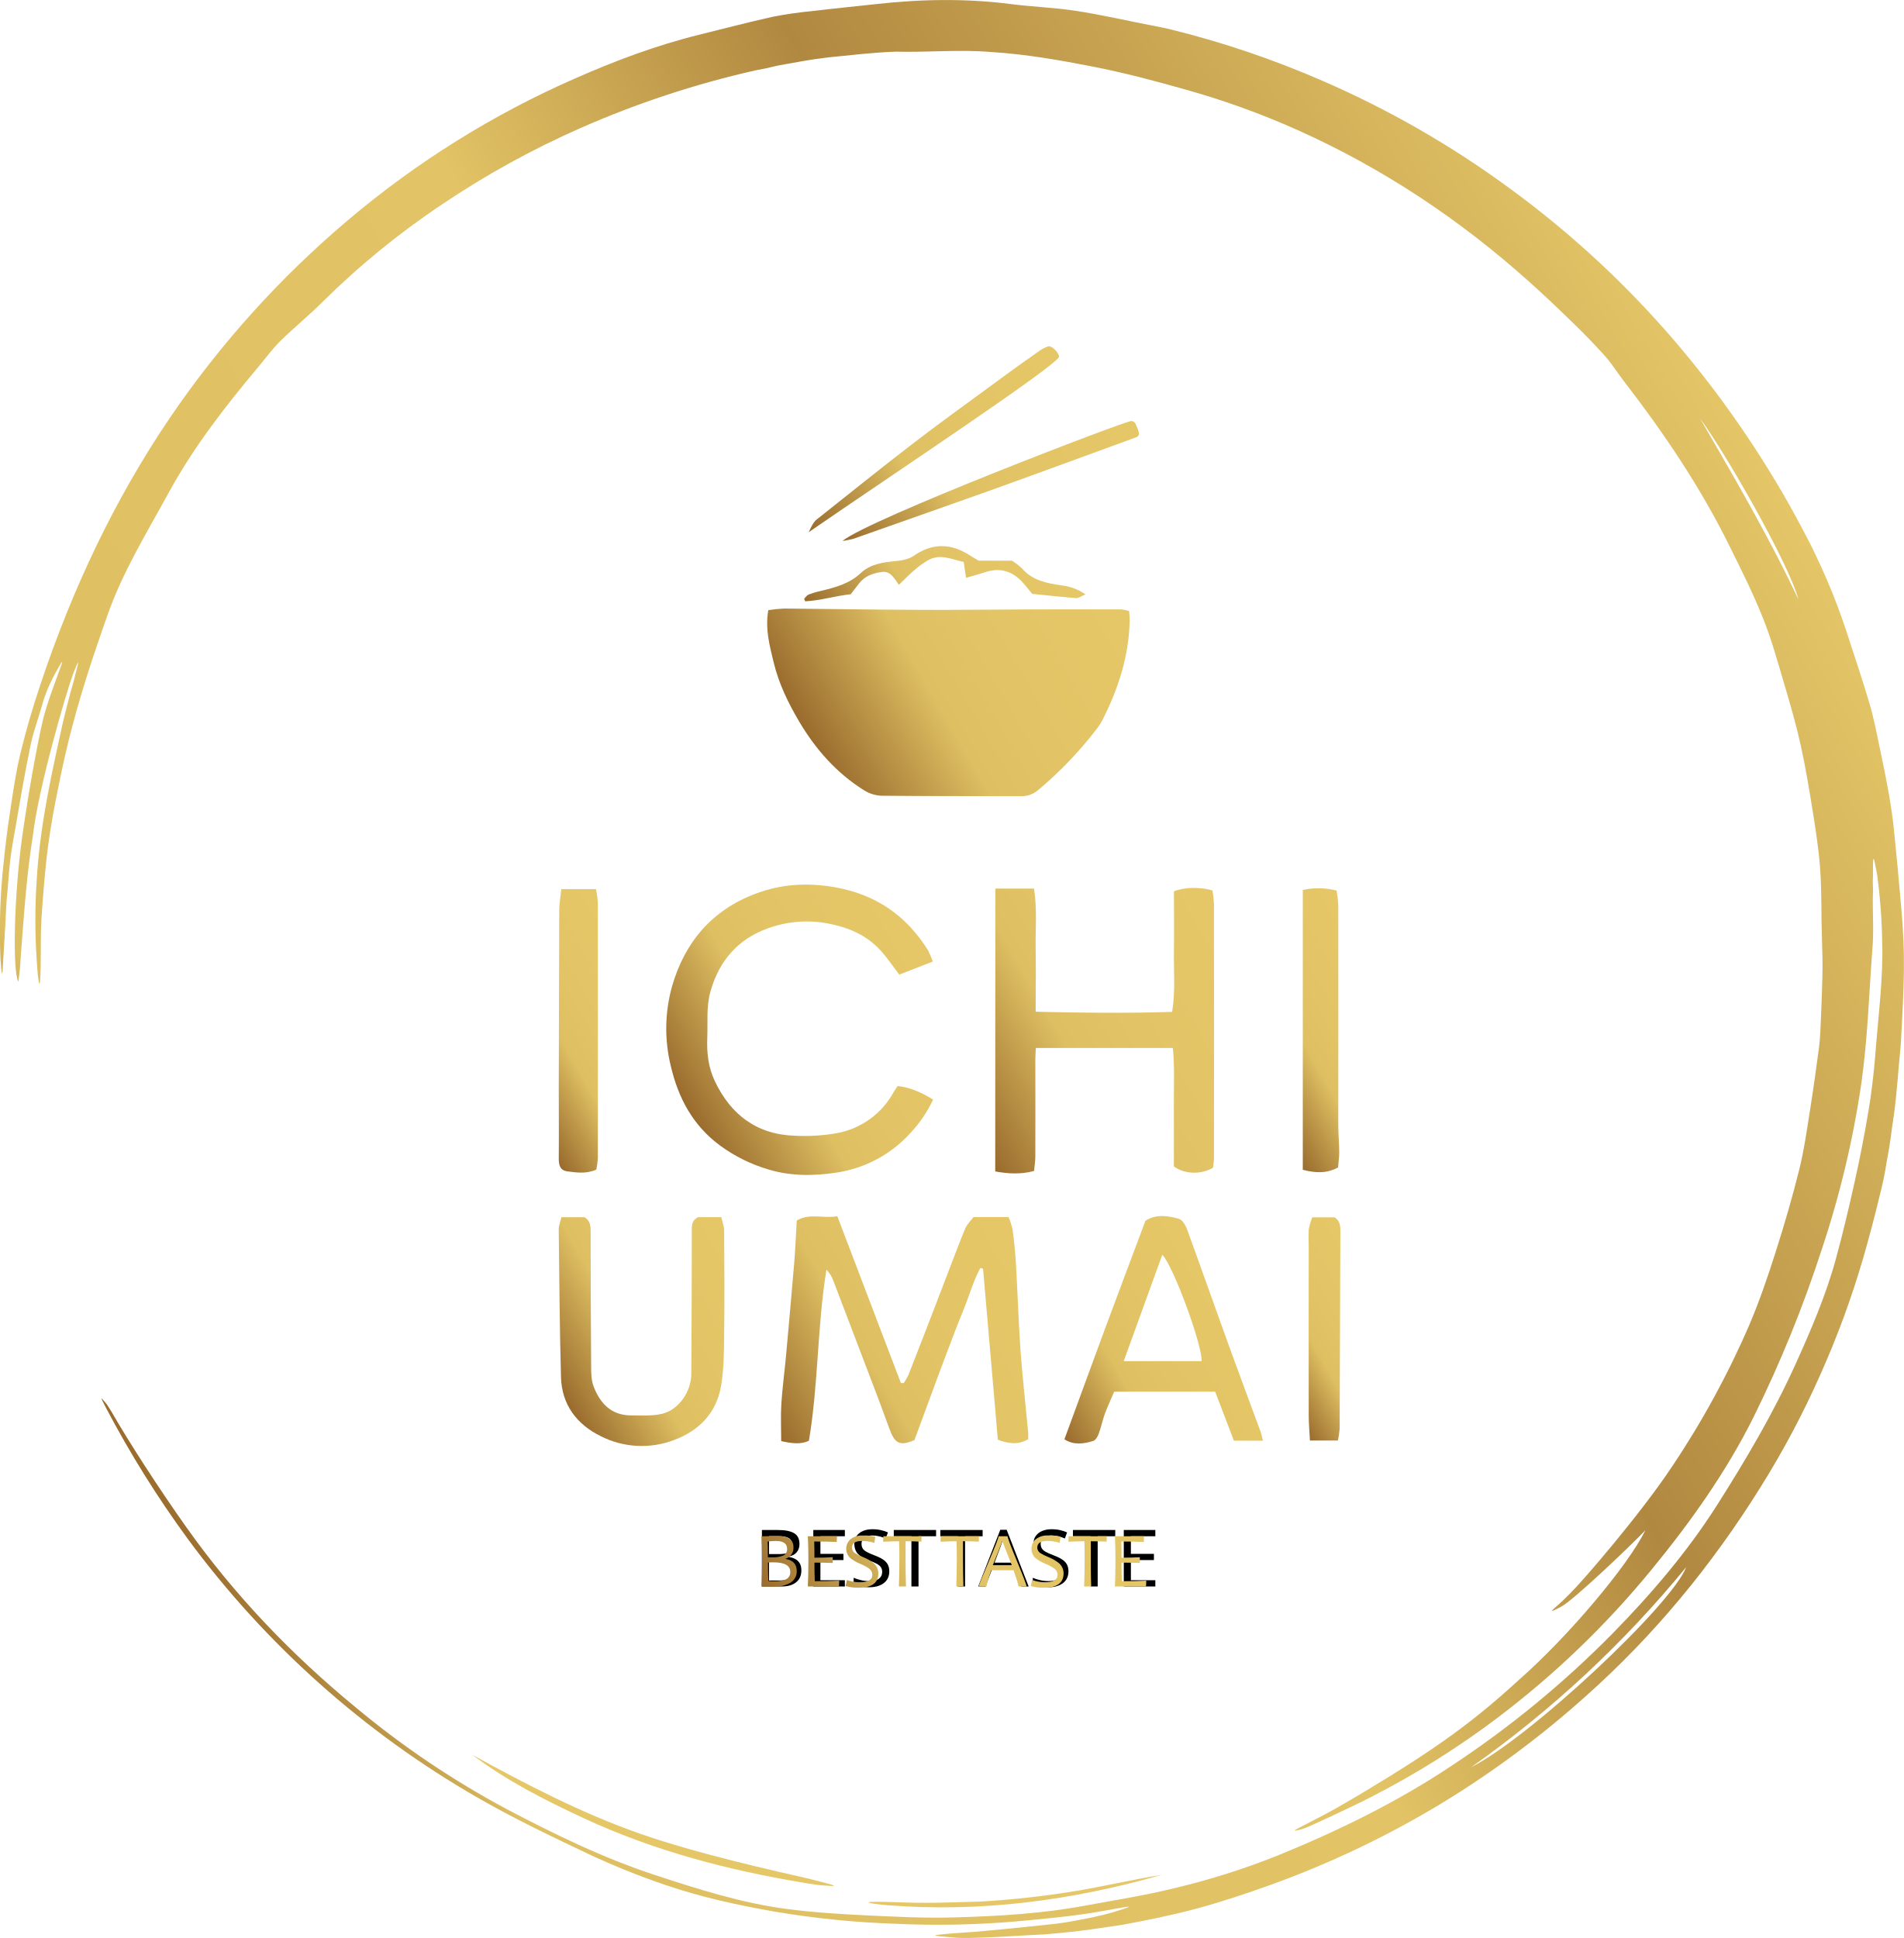
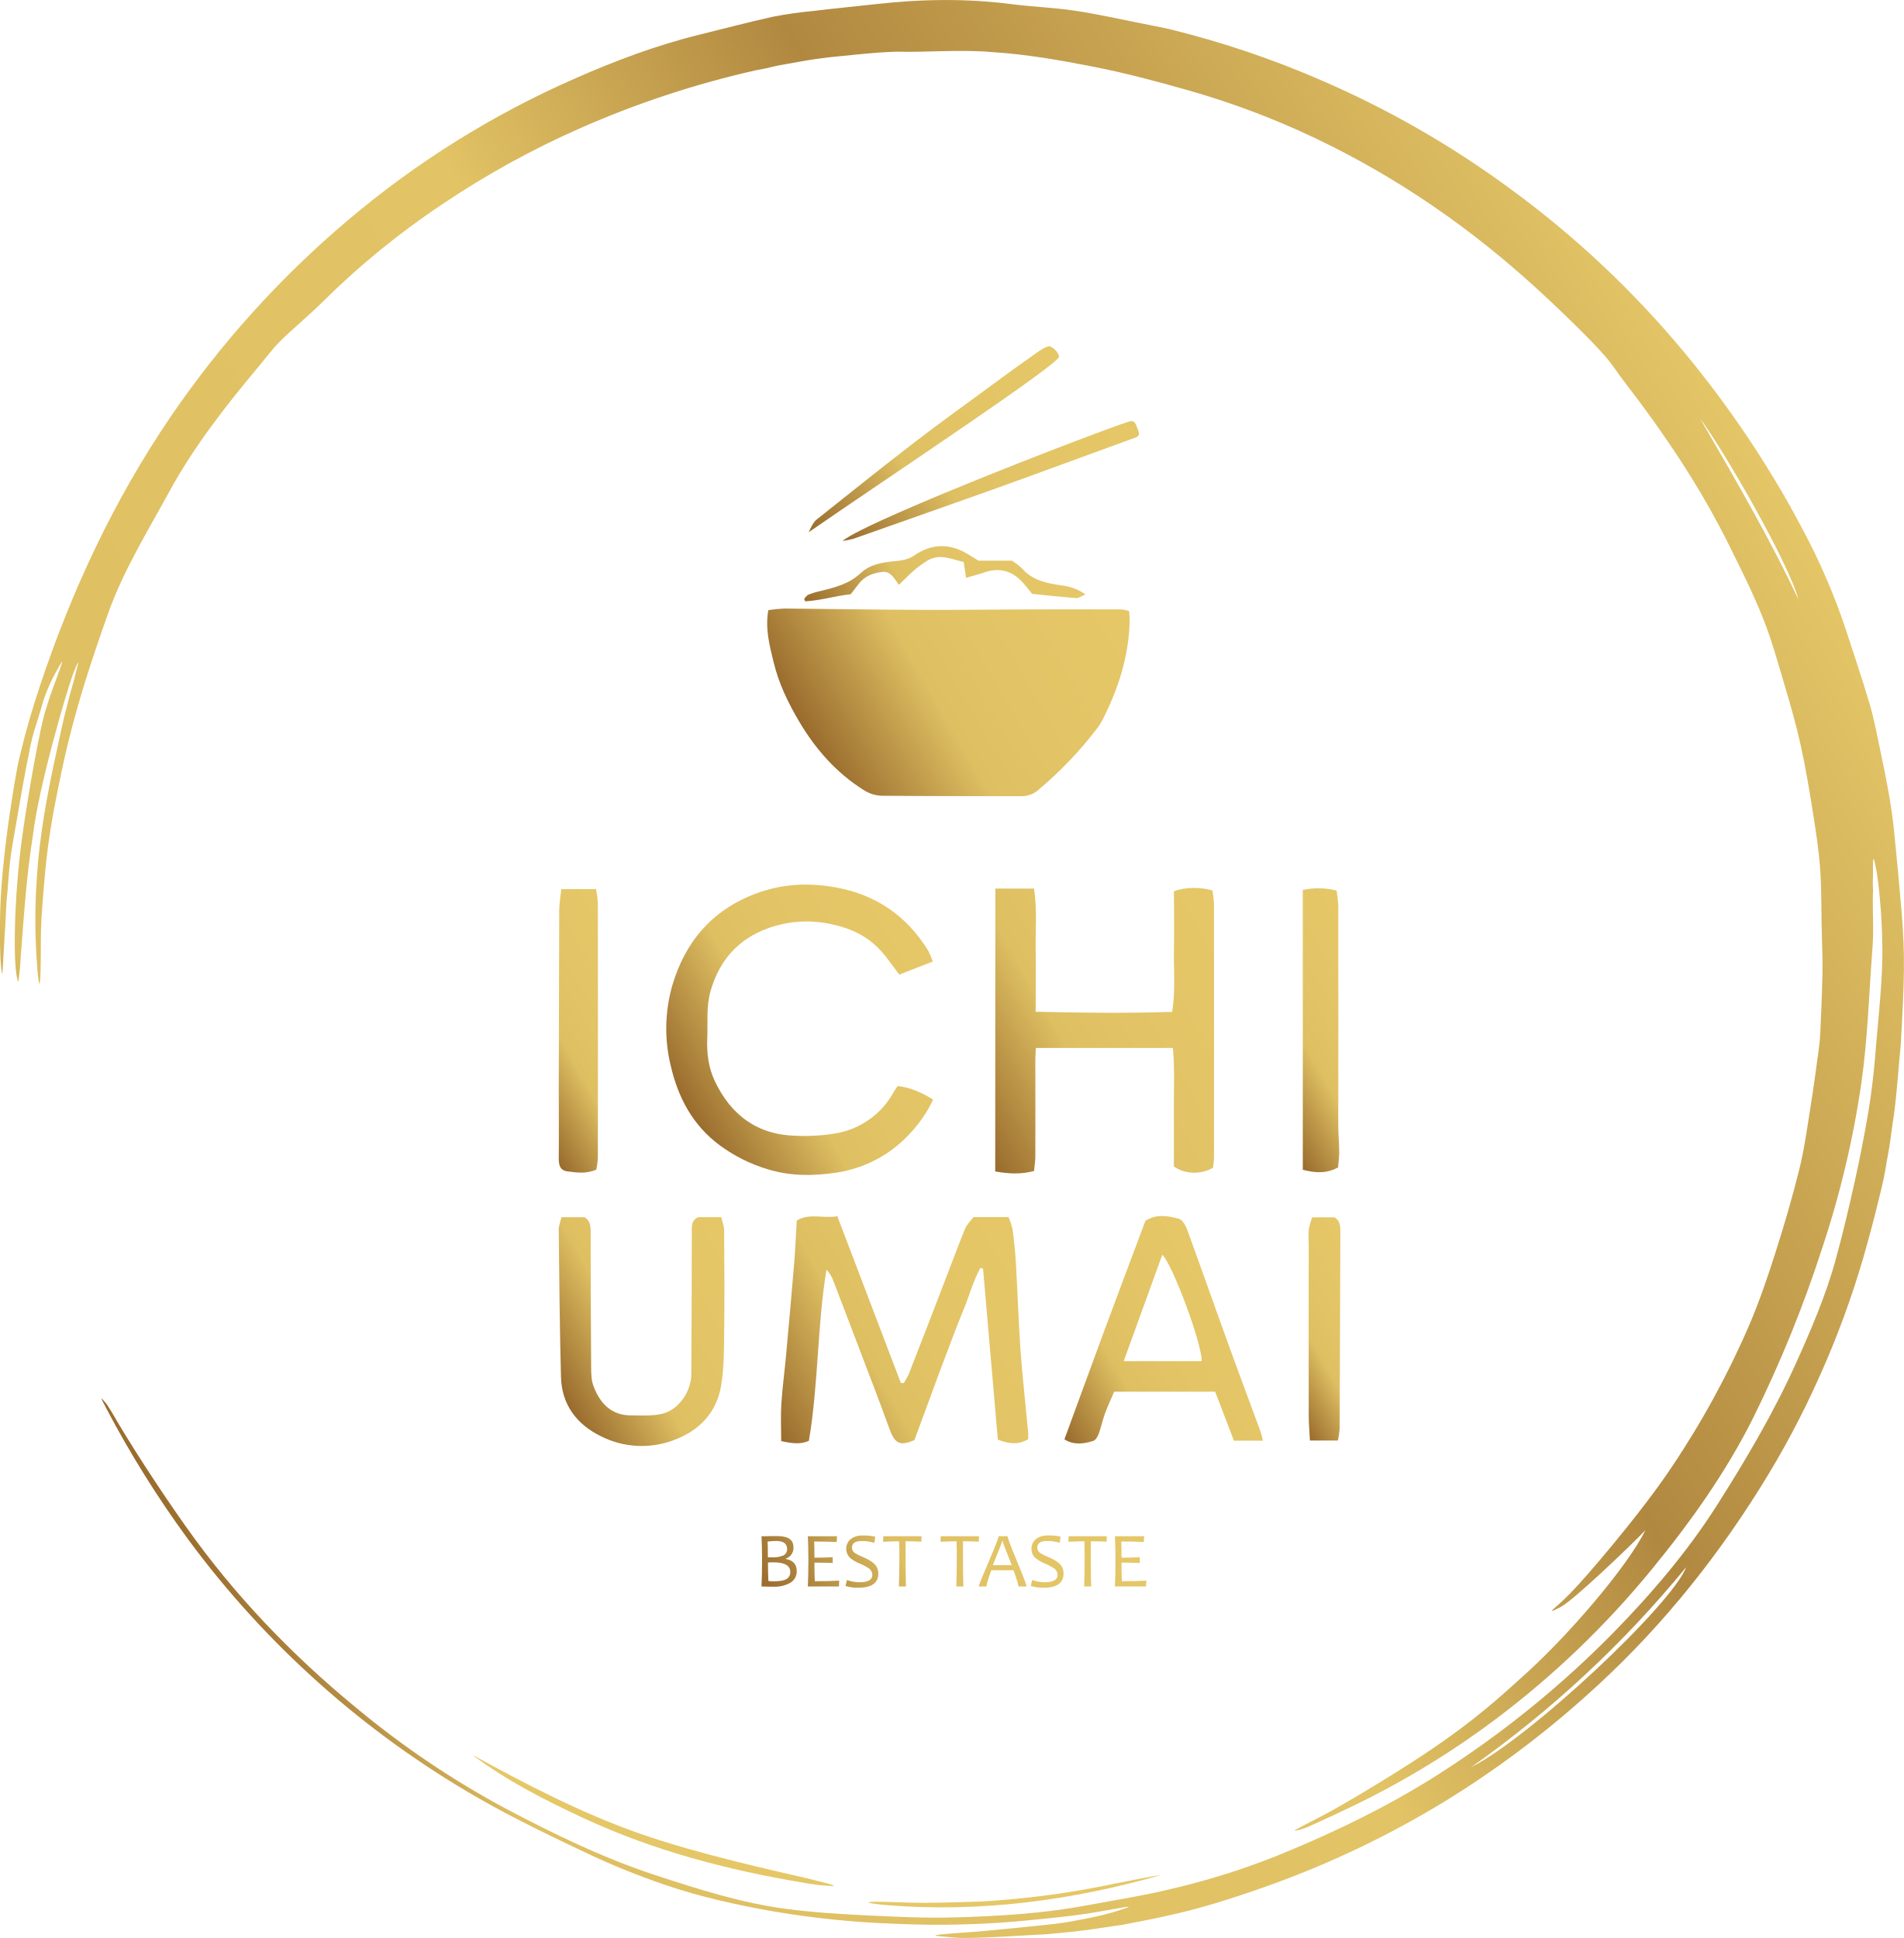
- <svg xmlns="http://www.w3.org/2000/svg" xmlns:xlink="http://www.w3.org/1999/xlink" viewBox="0 0 833.46 848.41">
+ <svg xmlns="http://www.w3.org/2000/svg" xmlns:xlink="http://www.w3.org/1999/xlink" id="Layer_1" data-name="Layer 1" viewBox="0 0 833.46 848.41">
  <defs>
-     <style>.cls-1{fill:url(#linear-gradient);}.cls-2{fill:url(#linear-gradient-2);}.cls-3{fill:url(#linear-gradient-3);}.cls-4{fill:url(#linear-gradient-4);}.cls-5{fill:url(#linear-gradient-5);}.cls-6{fill:url(#linear-gradient-6);}.cls-7{fill:url(#linear-gradient-7);}.cls-8{fill:url(#linear-gradient-8);}.cls-9{fill:url(#linear-gradient-9);}.cls-10{fill:url(#linear-gradient-10);}.cls-11{fill:url(#linear-gradient-11);}.cls-12{fill:url(#linear-gradient-12);}.cls-13{fill:url(#linear-gradient-13);}.cls-14{fill:#e5c767;}.cls-15{font-size:34.61px;font-family:Candara;}.cls-16{letter-spacing:-0.02em;}.cls-17{fill:url(#linear-gradient-14);}</style>
+     <style>.cls-1{fill:url(#linear-gradient);}.cls-2{fill:url(#linear-gradient-2);}.cls-3{fill:url(#linear-gradient-3);}.cls-4{fill:url(#linear-gradient-4);}.cls-5{fill:url(#linear-gradient-5);}.cls-6{fill:url(#linear-gradient-6);}.cls-7{fill:url(#linear-gradient-7);}.cls-8{fill:url(#linear-gradient-8);}.cls-9{fill:url(#linear-gradient-9);}.cls-10{fill:url(#linear-gradient-10);}.cls-11{fill:url(#linear-gradient-11);}.cls-12{fill:url(#linear-gradient-12);}.cls-13{fill:url(#linear-gradient-13);}.cls-14{fill:#e5c767;}.cls-15{fill:url(#linear-gradient-14);}</style>
    <linearGradient id="linear-gradient" x1="340.79" y1="659.4" x2="1064.92" y2="241.33" gradientUnits="userSpaceOnUse">
      <stop offset="0" stop-color="#996b2d" />
      <stop offset="0.08" stop-color="#debf62" />
      <stop offset="0.48" stop-color="#e2c365" />
      <stop offset="0.67" stop-color="#b18840" />
      <stop offset="1" stop-color="#e4c667" />
      <stop offset="1" stop-color="#a77c38" />
    </linearGradient>
    <linearGradient id="linear-gradient-2" x1="642.18" y1="354.81" x2="771.52" y2="280.14" gradientUnits="userSpaceOnUse">
      <stop offset="0" stop-color="#996b2d" />
      <stop offset="0.38" stop-color="#debf62" />
      <stop offset="0.58" stop-color="#e2c365" />
      <stop offset="0.81" stop-color="#e4c667" />
      <stop offset="1" stop-color="#e5c767" />
    </linearGradient>
    <linearGradient id="linear-gradient-3" x1="705.48" y1="512.62" x2="830.07" y2="440.68" xlink:href="#linear-gradient-2" />
    <linearGradient id="linear-gradient-4" x1="620.33" y1="645.4" x2="737.39" y2="577.81" xlink:href="#linear-gradient-2" />
    <linearGradient id="linear-gradient-5" x1="584.12" y1="508.62" x2="693.24" y2="445.62" xlink:href="#linear-gradient-2" />
    <linearGradient id="linear-gradient-6" x1="524.64" y1="625.94" x2="610.69" y2="576.26" xlink:href="#linear-gradient-2" />
    <linearGradient id="linear-gradient-7" x1="745.7" y1="647.09" x2="825.93" y2="600.77" xlink:href="#linear-gradient-2" />
    <linearGradient id="linear-gradient-8" x1="506.25" y1="495.38" x2="570.62" y2="458.22" xlink:href="#linear-gradient-2" />
    <linearGradient id="linear-gradient-9" x1="830.5" y1="495.32" x2="894.53" y2="458.36" xlink:href="#linear-gradient-2" />
    <linearGradient id="linear-gradient-10" x1="838.93" y1="623.04" x2="889.83" y2="593.65" xlink:href="#linear-gradient-2" />
    <linearGradient id="linear-gradient-11" x1="660" y1="273.74" x2="778.41" y2="205.37" xlink:href="#linear-gradient-2" />
    <linearGradient id="linear-gradient-12" x1="634.44" y1="251.24" x2="750.15" y2="184.44" xlink:href="#linear-gradient-2" />
    <linearGradient id="linear-gradient-13" x1="651.67" y1="314.08" x2="745.02" y2="260.18" xlink:href="#linear-gradient-2" />
    <linearGradient id="linear-gradient-14" x1="634.64" y1="748.9" x2="769.78" y2="670.88" xlink:href="#linear-gradient-2" />
  </defs>
-   <g id="Layer_1" data-name="Layer 1">
-     <path class="cls-1" d="M331.78,641c.86,1.28.55.89,2,3.14,7.59,13.27,21,34,32.79,50.6,21,29.68,46,55.76,74.16,78.9a390.42,390.42,0,0,0,66.12,44.55c20.88,11,42.12,21.36,64.69,28.78,19,6.24,38,12.31,57.82,14.92,11.36,1.49,22.84,2.21,34.29,2.77,13.2.64,26.43,1.31,39.62.92,19.12-.56,38.25-1.67,57.12-5.21C773,858,785.76,856.06,798.23,853a324.13,324.13,0,0,0,46.12-14.52c26.3-10.74,51.71-23.11,75.44-38.85a434.89,434.89,0,0,0,71.29-58.51c17-17.36,32.68-35.71,45.69-56.21,12.56-19.8,24.49-40,34.19-61.41,6.81-15.07,13.33-30.21,17.7-46.16,3.07-11.23,5.75-22.58,8.28-34,2.28-10.2,4.26-20.47,6-30.77,1.13-6.49,2.41-17.18,2.91-23.75,1.27-16.62,3.62-35,3.1-49.89a249.19,249.19,0,0,0-2.23-29.91c-1.56-8.57-1.93-9.62-1.8.24-.28,4.84.19,4.66-.09,10-.06,8,.52,15.5-.29,23.8-1.47,20.21-2,38-4.72,57.33a420.82,420.82,0,0,1-17.21,72.4,543.73,543.73,0,0,1-30,73.81c-12,24.08-27.56,45.9-44.58,66.67A394.12,394.12,0,0,1,940,778.61a376,376,0,0,1-53.88,33.79c-9.64,5-25.38,12.16-28.73,13.64-.89.32-1.76.68-3,1.08-4.24,1-3.16.54,2-2.17,6.66-3.5,9.7-4.86,17.85-9.66,3.28-1.85,5.24-3.1,7.85-4.62,32.13-19.27,48.26-31.09,68.06-49.28,21.32-18.76,47.61-49.88,55.09-65.27-5.87,6.2-31.37,30.62-36.92,33.5-3.41,1.86-4.9,2.32-3.24.92A111.15,111.15,0,0,0,974,722c3.63-3.6,28.72-32.35,43-53.85a386.44,386.44,0,0,0,33.9-62.23c4.33-10.19,7.92-20.73,11.29-31.29,3.85-12.06,7.42-24.23,10.46-36.51,2.17-8.74,3.38-17.74,4.81-26.65,1.39-8.64,2.54-17.33,3.73-26q.51-3.78.68-7.59c.35-8.16.72-16.33.9-24.49.13-5.35,0-10.7-.19-16.05-.37-10.28-.06-20.61-.8-30.86-.6-8.29-1.88-16.56-3.19-24.78-1.55-9.75-3.17-19.5-5.29-29.13-1.94-8.8-4.42-17.49-7-26.13-2.95-10-5.71-20.05-9.55-29.69-4.3-10.78-9.55-21.21-14.7-31.63-12.76-25.84-28.83-49.59-46.4-72.36-2.66-3.44-4.95-7.2-7.82-10.44-4.37-4.93-9-9.65-13.7-14.25-6.48-6.31-13-12.55-19.77-18.59-30.39-27.25-64-49.63-101.29-66.34a353.16,353.16,0,0,0-49-17.72C790.64,61.61,777,58,763.27,55.32,749,52.54,734.34,49.94,719.39,49c-14.33-1.24-28,.17-42.26-.19-10.49.38-17.93,1.39-29.3,2.47-10.54,1.32-11.39,1.72-18.94,3-5.75.94-6.82,1.64-12.89,2.65a418.66,418.66,0,0,0-76.76,25.27,389,389,0,0,0-60.64,33.41,350.9,350.9,0,0,0-52.12,42.49c-6,6-12.65,11.39-18.72,17.35-3.45,3.4-6.33,7.38-9.46,11.11-14.55,17.36-28.51,35.27-39.35,55.14-9.55,17.51-20.13,34.6-26.81,53.56-3.4,9.65-6.74,19.32-9.78,29.09q-4.1,13.15-7.43,26.54c-2.27,9.18-4.11,18.46-5.94,27.74-1.27,6.46-2.95,17.09-3.64,23.64Q304,415.14,303.18,428c-.45,7.46-.22,12.88-.36,20.36,0,2.23-.18,11.48-.85,7.48s-.63-6.51-.87-9.09a259.7,259.7,0,0,1,0-35.62c1.1-19,4.67-37.63,8.71-56.16,2.06-9.47,2.72-13,5.2-22.35,1.31-5.36,2-6.71,3.22-12.14,1.45-5.12,1.5-6.23-1.18.56-3.22,8.77-15.15,49.8-17.61,70.73-2.8,17.81-3.73,32.16-5.33,52.86a108.32,108.32,0,0,1-1.09,11.4c-2.56-5.24-1.91-37.44,1.68-63.33,2.91-20.93,7.93-48.19,10.17-55.3,2.44-7.7,1-3.36,3.7-11,3.64-10.24,5.62-14.44.88-5.93a70.71,70.71,0,0,0-5,11.09c-1.2,3.67-.48,1.78-2.17,7.16-2.57,8.34-2,6.51-2.57,8.34a91.28,91.28,0,0,0-2.11,9.48c-.91,4-1.7,8.82-2.81,14.6-.95,5.46-1.9,11.08-2.87,16.54s-2,10.93-2.59,16.44-.84,10.95-1.45,16.54c-.36,5.43-.35,8.3-.82,15-.35,5.4-.63,10.39-.94,16l-.15.77c-.32-.31-.71-5.28-.74-6.19a277.22,277.22,0,0,1,1.41-42.83c.72-7.09,1.6-14.18,2.68-21.22,1.34-8.71,2.53-17.47,4.59-26,2.45-10.2,5.43-20.3,8.76-30.26,13.82-41.39,32.17-80.63,56.71-116.83a428.74,428.74,0,0,1,78.06-86.62,405.89,405.89,0,0,1,99.27-61.93c17.62-7.77,35.66-14.55,54.42-19.17,10.75-2.65,21.46-5.48,32.27-7.87A176.77,176.77,0,0,1,640.94,31c9.13-1.1,18.29-2,27.44-3,19.78-2.21,39.55-2.57,59.36,0,9.3,1.18,18.72,1.49,28,2.9,11.49,1.75,22.85,4.41,34.27,6.59,2.54.48,5.08,1,7.59,1.61a413.28,413.28,0,0,1,66.35,22.48,420.68,420.68,0,0,1,81.69,46.9A425.17,425.17,0,0,1,1021.93,180a451,451,0,0,1,52.42,78.36,279.57,279.57,0,0,1,18.86,44c3.41,10.55,7,21.05,10.13,31.68,2,6.64,3.24,13.47,4.68,20.24s2.81,13.58,4,20.41c.87,5,1.58,10,2.09,15q1.77,17.37,3.25,34.78c1.72,19.81,1.27,31.26-.31,59.42-1.07,10.19-1.52,19.61-3,30.56-1.27,7.78-1.17,10.06-3.16,20.41a136.27,136.27,0,0,1-3,14.54c-2.2,9.25-4.65,18.44-7.27,27.58a398.49,398.49,0,0,1-18.88,51.27,391.22,391.22,0,0,1-26.2,49.22c-21.24,34-46.45,64.68-76.45,91.35a428.21,428.21,0,0,1-61.86,46.12,419.69,419.69,0,0,1-76,36.39c-10.62,3.82-21.35,7.41-32.23,10.35-10.69,2.89-21.6,5.08-32.49,7.11C755,872.08,753.12,872,742.46,873c-11.69.54-22.59,1.42-33.73,1.58a68.51,68.51,0,0,1-7.92-.32c-8.82-.75-8.17-.85.31-1.61,5.77-.48,10.12-.69,11.84-.85,12.48-1.16,17.78-1.66,30.23-3,6.54-.72,7.49-.74,19.19-3.07,5.79-1.22,4.51-1,9.82-2.38,9.77-3,8.53-2.9.37-1.44-3.15.55-3.48.62-4.87.88-12.67,2.3-25.46,3.4-38.27,4.59a400,400,0,0,1-52.14,1A395.21,395.21,0,0,1,623.84,863c-16.28-2.85-32.4-6.4-48-11.77A322.94,322.94,0,0,1,543,838c-16.49-7.81-33-15.67-48.82-24.79A413.77,413.77,0,0,1,367.3,700a457.74,457.74,0,0,1-35.83-57.39c-3.19-6.08-2-4.2-.57-2.68ZM928.94,799.88c25.8-13,87.93-71.16,94.19-87.63A476.7,476.7,0,0,1,928.94,799.88Zm100.24-590.54c17.91,30.79,31.26,54.19,43.11,79.27C1068,272.62,1039.79,223.55,1029.18,209.34Z" transform="translate(-285.01 -26.19)" />
-     <path class="cls-2" d="M621.33,293.29a67.61,67.61,0,0,1,7-.7c19.47.16,38.94.5,58.41.58,15.82.08,31.65-.13,47.47-.19q20.87-.06,41.74,0a17.67,17.67,0,0,1,3.32.71c.1,1.46.29,2.79.26,4.11-.31,15.39-4.87,29.64-11.75,43.25a24.69,24.69,0,0,1-2.5,4,169,169,0,0,1-25.51,26.75,11.14,11.14,0,0,1-7.54,2.95c-20.52-.06-41,0-61.56-.21A15.68,15.68,0,0,1,663,372c-11.84-7.48-20.88-17.72-28-29.68-4.89-8.24-9.1-16.88-11.33-26.22C621.94,308.92,619.89,301.65,621.33,293.29Z" transform="translate(-285.01 -26.19)" />
-     <path class="cls-3" d="M720.72,415.19h16.92c1.45,9,.57,17.83.73,26.6s0,17.66,0,27.31c20,.49,39.64.71,59.74.07,1.54-9.47.63-18.32.79-27.1s0-17.31,0-25.66c4.35-1.87,11.5-2,16.86-.41a47.78,47.78,0,0,1,.67,5.78q.07,55.58,0,111.17c0,1.54-.28,3.08-.41,4.42-5.14,3.11-12.47,2.92-17.15-.56,0-8.35.06-17,0-25.7s.41-17.27-.42-26.14h-60c-.08,1.81-.22,3.48-.22,5.15,0,14.09.06,28.18,0,42.27,0,2.05-.35,4.09-.56,6.42-5.75,1.56-11.15,1.24-17,.21Z" transform="translate(-285.01 -26.19)" />
-     <path class="cls-4" d="M711.16,559H726.5a30.19,30.19,0,0,1,1.76,5.42c.65,4.83,1.17,9.68,1.45,14.54.75,12.67,1.14,25.36,2,38,.88,12.12,2.25,24.2,3.38,36.3.09,1,0,2,0,3-3.78,2.21-7.89,2.3-13.27.18-2.15-24.8-4.31-49.82-6.48-74.84l-1.17-.33c-3.14,5.69-4.8,12.06-7.26,18-2.64,6.4-5.07,12.9-7.53,19.37-2.4,6.31-4.74,12.64-7.08,19s-4.66,12.64-7,19c-6.47,2.72-8.59,1.54-11-5.12-4.42-12.23-9.14-24.35-13.76-36.51q-5.34-14.1-10.75-28.19a13.75,13.75,0,0,0-3-4.8c-4.05,24.76-3.47,49.77-7.67,74.88-3.61,1.8-7.76,1.11-12.14.17,0-5.62-.27-11,.06-16.26.45-7.1,1.43-14.17,2.07-21.26q1.86-20.25,3.57-40.5c.5-6,.73-12.1,1.11-18.53,5.47-3.37,11.42-.79,17.76-1.89l27.81,73,1.28.05a30.12,30.12,0,0,0,2.13-3.78q9-23,17.82-46.12c2.31-6,4.53-12,7-17.94C708.46,562,710,560.52,711.16,559Z" transform="translate(-285.01 -26.19)" />
-     <path class="cls-5" d="M693.48,507.56A56.21,56.21,0,0,1,683.72,522a54.5,54.5,0,0,1-32.42,17.51c-9.81,1.49-19.92,1.67-29.92-1.36a68.45,68.45,0,0,1-21.29-10.57c-11.78-8.73-18.16-20.71-21.43-34.68a68.65,68.65,0,0,1,.58-35.07c5.54-19.05,17.25-33.07,36.27-40.31,11.5-4.38,23.07-5.06,35.25-2.87,17.77,3.2,31,12.4,40.45,27.48a36.76,36.76,0,0,1,2.13,5l-14.68,5.72c-2.77-3.65-5-6.95-7.59-9.92C665,436,657.3,432.45,648.2,430.61a49.78,49.78,0,0,0-27.11,2c-12.87,4.62-21.15,14-25,27.34-2,6.88-1.19,13.76-1.47,20.65-.27,6.53.48,12.89,3.27,18.8,7.05,14.91,18.59,23.56,35.39,24a82.08,82.08,0,0,0,18.08-1.14,35.62,35.62,0,0,0,24.92-18.1c.43-.75,1-1.44,1.68-2.54C683.46,502.21,688.35,504.4,693.48,507.56Z" transform="translate(-285.01 -26.19)" />
-     <path class="cls-6" d="M530.77,559.05h10.09c2.73,1.63,2.71,4.14,2.71,6.86q0,29.24.22,58.48c0,2.93.05,6.07,1.07,8.73,2.86,7.5,7.83,12.77,16.59,12.69,4.5,0,9.17.33,13.46-.71,7.15-1.73,12.66-9.59,12.72-17.34.17-20.71.17-41.42.22-62.13,0-2.44-.38-5,2.76-6.6h10.14c.44,2,1.24,3.9,1.25,5.83.12,15.49.21,31,0,46.46-.07,7.12-.15,14.34-1.29,21.33-2,12-9.56,19.86-20.78,24a39.61,39.61,0,0,1-31.9-1.72c-10.52-5.15-17.11-13.77-17.44-25.85-.59-21.56-.75-43.14-1-64.71C529.62,562.74,530.31,561.11,530.77,559.05Z" transform="translate(-285.01 -26.19)" />
-     <path class="cls-7" d="M837.85,656.88H825.16c-2.71-7-5.41-14.1-8.22-21.45H772.75c-1.23,2.91-2.74,6.12-4,9.44-1.07,2.92-1.69,6-2.75,8.93-.44,1.21-1.32,2.82-2.36,3.16-4.3,1.41-8.69,1.89-12.68-.67,6-16.24,11.74-32.16,17.62-48s11.78-31.49,17.83-47.65c4.5-3,9.7-2.31,14.65-.89,1.56.45,3,2.93,3.64,4.77,6.2,16.94,12.17,34,18.3,50.91,4.49,12.4,9.14,24.74,13.68,37.12C837.13,653.6,837.31,654.77,837.85,656.88Zm-60.94-34.81H811c.52-6.46-12.36-41.75-17.19-46.58Z" transform="translate(-285.01 -26.19)" />
-     <path class="cls-8" d="M530.71,415.42h15.2a45.06,45.06,0,0,1,.81,5.77q.07,56.06,0,112.11a35.54,35.54,0,0,1-.67,4.92c-4.44,1.95-8.62,1.29-12.7.76-3.29-.43-3.77-2.92-3.74-5.84.1-10.43,0-20.86,0-31.29q.07-38.84.2-77.69C529.9,421.44,530.39,418.73,530.71,415.42Z" transform="translate(-285.01 -26.19)" />
-     <path class="cls-9" d="M855.31,538.28V415.79a32.24,32.24,0,0,1,14.79.26,52.68,52.68,0,0,1,.74,6.13q.06,48,0,95.93c0,4.16.38,8.33.42,12.5,0,2.2-.33,4.41-.51,6.67C865.67,540,860.87,539.73,855.31,538.28Z" transform="translate(-285.01 -26.19)" />
-     <path class="cls-10" d="M870.69,656.82H858.44c-.2-3.9-.53-7.45-.53-11q-.07-37.34,0-74.67a63.94,63.94,0,0,1,0-6.78,30.26,30.26,0,0,1,1.54-5.26h9.79c2.32,1.49,2.53,3.64,2.52,6q-.18,43.32-.32,86.66A40.47,40.47,0,0,1,870.69,656.82Z" transform="translate(-285.01 -26.19)" />
-     <path class="cls-11" d="M780.29,210.5c1.65.21,1.68,1,2.77,3.48.5,1.63,1.2,3-.88,3.71-20.51,7.46-44.91,16.5-65.47,23.84-19.42,6.94-38.77,13.67-58.2,20.56a47.34,47.34,0,0,1-4.7.93C665.07,253.54,778.16,210.21,780.29,210.5Z" transform="translate(-285.01 -26.19)" />
-     <path class="cls-12" d="M744.06,177.76c.85-.15,3.85,1.65,4.6,4.5.11,3.26-73,51.66-109.64,76.91,1.3-2.76,1.78-3.77,3.05-5.2,14.15-11.25,28.24-22.57,42.56-33.6,11-8.48,22.31-16.59,33.51-24.83,6.3-4.63,12.6-9.27,19-13.71C739.43,180.27,741.05,178.72,744.06,177.76Z" transform="translate(-285.01 -26.19)" />
-     <path class="cls-13" d="M760.16,286.41c-1.9.79-3,1.69-4.06,1.61-6.38-.49-12.75-1.2-19.25-1.85-1.65-1.95-3.19-4.07-5-5.89-4.49-4.45-9.8-5.59-15.81-3.54-2.56.87-5.18,1.54-8.15,2.41-.39-2.71-.68-4.7-1-6.94-5.24-1.13-10.28-3.76-15.58-.79a39.84,39.84,0,0,0-6.19,4.49c-2.2,1.87-4.21,4-6.62,6.3-2.12-3-3.7-6.1-7.36-5.64-3.84.48-7.45,1.73-10,4.95-1.18,1.49-2.33,3-3.74,4.82-6.56.66-13.13,2.75-19.93,3.09-.15-.37-.3-.74-.44-1.1.63-.64,1.16-1.53,1.92-1.85a33.78,33.78,0,0,1,5-1.5c6.41-1.56,12.71-3.11,17.82-7.88,4.23-4,9.82-4.77,15.46-5.29,2.65-.24,5.63-.82,7.74-2.28,8.34-5.81,16.45-5.5,24.72-.13,1.16.76,2.37,1.44,3.73,2.25H728a27.31,27.31,0,0,1,4.43,3.43c4.6,5.27,10.86,6.45,17.25,7.37A22.47,22.47,0,0,1,760.16,286.41Z" transform="translate(-285.01 -26.19)" />
-     <path class="cls-14" d="M643.11,851.39c-6.45-1-4.55-.64-6.45-1-33.29-5.55-65.72-14.06-96.42-28.37-16.91-7.88-33.52-16.33-48.5-27.63,23.71,13,47.57,25.45,73.2,34.47,25.38,8.92,60.74,16.71,73.45,19.62C651.09,851.67,654.46,852.41,643.11,851.39Z" transform="translate(-285.01 -26.19)" />
-     <path class="cls-14" d="M673.52,858.81c14,.47,16.63.6,40.62-.16a396,396,0,0,0,39.91-4.32c13.24-2.09,26.31-5.28,39.54-7.39-39.23,11.21-79.1,16.55-119.89,13.32C666.13,859.63,659.26,858.45,673.52,858.81Z" transform="translate(-285.01 -26.19)" />
-   </g>
-   <g id="Layer_2" data-name="Layer 2">
-     <text class="cls-15" transform="translate(330.17 694.52)">BEST <tspan class="cls-16" x="81.12" y="0">T</tspan>
-       <tspan x="98.05" y="0">ASTE </tspan>
-     </text>
-     <path class="cls-17" d="M633.79,714a5.68,5.68,0,0,1-2.79,5.07,13.75,13.75,0,0,1-7.46,1.74c-.88,0-2.61,0-5.18-.1q.24-5.24.24-11.56,0-5.94-.24-10.44h2l2.38-.05c1.2,0,2.07,0,2.61,0,4.68,0,7,1.61,7,4.85a4.88,4.88,0,0,1-3.33,5v.17Q633.79,709.52,633.79,714Zm-4.22-9.7q0-3.49-4.72-3.5a23.18,23.18,0,0,0-3.83.26q.13,1.22.13,6.88.83,0,1.83,0a11.44,11.44,0,0,0,4.86-.76A3,3,0,0,0,629.57,704.3Zm1.37,10q0-4.15-7.37-4.16c-.9,0-1.7,0-2.38.1q0,4.51.18,8.07a11.58,11.58,0,0,0,2.27.15q4.07,0,5.78-1.07A3.39,3.39,0,0,0,630.94,714.29Z" transform="translate(-285.01 -26.19)" />
-     <path class="cls-17" d="M652.37,718.16l-.1,2.55H638.64q.24-5.24.24-11.56,0-5.94-.24-10.44h12.78l-.13,2.52q-4.65-.21-9.86-.21.11,2.63.1,7.09,4.5,0,8-.21v2.52q-3.75-.15-8-.15c0,2.89.05,5.61.16,8.14Q647.3,718.41,652.37,718.16Z" transform="translate(-285.01 -26.19)" />
-     <path class="cls-17" d="M669.5,715q0,6.26-8.7,6.25a19.73,19.73,0,0,1-5.64-.73l.59-2.65a16.61,16.61,0,0,0,5.39,1q5.75,0,5.74-3.24a3.47,3.47,0,0,0-1.48-2.81,21.92,21.92,0,0,0-3.92-2.08,16.07,16.07,0,0,1-4.31-2.52,5.57,5.57,0,0,1,0-8.06,7.92,7.92,0,0,1,5.49-1.75,19.23,19.23,0,0,1,5.51.52l-.4,2.69a18.13,18.13,0,0,0-5.46-.82q-4.35,0-4.35,2.91a2.85,2.85,0,0,0,1.25,2.35,22.68,22.68,0,0,0,3.59,1.79,18,18,0,0,1,4.56,2.6A5.84,5.84,0,0,1,669.5,715Z" transform="translate(-285.01 -26.19)" />
-     <path class="cls-17" d="M688.43,698.71l-.08,2.38q-3.35-.17-6.92-.17,0,3.26,0,8.23,0,5.52.17,11.56h-3.09q.19-5.76.2-11.56c0-3.27,0-6-.1-8.23q-2.51,0-7,.21l.08-2.42Z" transform="translate(-285.01 -26.19)" />
-     <path class="cls-17" d="M713.56,698.71l-.08,2.38q-3.35-.17-6.92-.17,0,3.26,0,8.23,0,5.52.17,11.56h-3.09q.2-5.76.2-11.56c0-3.27,0-6-.1-8.23q-2.51,0-7,.21l.08-2.42Z" transform="translate(-285.01 -26.19)" />
-     <path class="cls-17" d="M734.38,720.71h-3.56q0-1.12-2.13-7.11h-9.75q-2.1,5.89-2.1,7.11h-3.41c0-.41,1.45-4,4.36-10.8s4.36-10.53,4.36-11.2h3.92q0,1,4.15,11T734.38,720.71Zm-6.47-9.33q-4-9.92-4-10.54h-.19q0,.52-4.1,10.54Z" transform="translate(-285.01 -26.19)" />
-     <path class="cls-17" d="M750.59,715q0,6.26-8.7,6.25a19.85,19.85,0,0,1-5.65-.73l.59-2.65a16.65,16.65,0,0,0,5.39,1q5.74,0,5.75-3.24a3.48,3.48,0,0,0-1.49-2.81,21.2,21.2,0,0,0-3.92-2.08,16.41,16.41,0,0,1-4.31-2.52,5.19,5.19,0,0,1-1.7-4,5.25,5.25,0,0,1,1.74-4.08,7.89,7.89,0,0,1,5.49-1.75,19.23,19.23,0,0,1,5.51.52l-.41,2.69a18,18,0,0,0-5.46-.82q-4.33,0-4.34,2.91a2.85,2.85,0,0,0,1.25,2.35,22.42,22.42,0,0,0,3.58,1.79,18.09,18.09,0,0,1,4.57,2.6A5.84,5.84,0,0,1,750.59,715Z" transform="translate(-285.01 -26.19)" />
-     <path class="cls-17" d="M769.52,698.71l-.09,2.38q-3.34-.17-6.91-.17,0,3.26,0,8.23c0,3.68,0,7.53.17,11.56h-3.1q.21-5.76.21-11.56c0-3.27,0-6-.1-8.23q-2.5,0-7,.21l.09-2.42Z" transform="translate(-285.01 -26.19)" />
-     <path class="cls-17" d="M786.79,718.16l-.1,2.55H773.07q.23-5.24.23-11.56,0-5.94-.23-10.44h12.77l-.13,2.52q-4.65-.21-9.85-.21c.06,1.75.1,4.11.1,7.09q4.49,0,8-.21v2.52q-3.75-.15-8-.15c0,2.89,0,5.61.15,8.14Q781.72,718.41,786.79,718.16Z" transform="translate(-285.01 -26.19)" />
-   </g>
+   <path class="cls-1" d="M331.78,641c.86,1.28.55.89,2,3.14,7.59,13.27,21,34,32.79,50.6,21,29.68,46,55.76,74.16,78.9a390.42,390.42,0,0,0,66.12,44.55c20.88,11,42.12,21.36,64.69,28.78,19,6.24,38,12.31,57.82,14.92,11.36,1.49,22.84,2.21,34.29,2.77,13.2.64,26.43,1.31,39.62.92,19.12-.56,38.25-1.67,57.12-5.21C773,858,785.76,856.06,798.23,853a324.13,324.13,0,0,0,46.12-14.52c26.3-10.74,51.71-23.11,75.44-38.85a434.89,434.89,0,0,0,71.29-58.51c17-17.36,32.68-35.71,45.69-56.21,12.56-19.8,24.49-40,34.19-61.41,6.81-15.07,13.33-30.21,17.7-46.16,3.07-11.23,5.75-22.58,8.28-34,2.28-10.2,4.26-20.47,6-30.77,1.13-6.49,2.41-17.18,2.91-23.75,1.27-16.62,3.62-35,3.1-49.89a249.19,249.19,0,0,0-2.23-29.91c-1.56-8.57-1.93-9.62-1.8.24-.28,4.84.19,4.66-.09,10-.06,8,.52,15.5-.29,23.8-1.47,20.21-2,38-4.72,57.33a420.82,420.82,0,0,1-17.21,72.4,543.73,543.73,0,0,1-30,73.81c-12,24.08-27.56,45.9-44.58,66.67A394.12,394.12,0,0,1,940,778.61a376,376,0,0,1-53.88,33.79c-9.64,5-25.38,12.16-28.73,13.64-.89.32-1.76.68-3,1.08-4.24,1-3.16.54,2-2.17,6.66-3.5,9.7-4.86,17.85-9.66,3.28-1.85,5.24-3.1,7.85-4.62,32.13-19.27,48.26-31.09,68.06-49.28,21.32-18.76,47.61-49.88,55.09-65.27-5.87,6.2-31.37,30.62-36.92,33.5-3.41,1.86-4.9,2.32-3.24.92A111.15,111.15,0,0,0,974,722c3.63-3.6,28.72-32.35,43-53.85a386.44,386.44,0,0,0,33.9-62.23c4.33-10.19,7.92-20.73,11.29-31.29,3.85-12.06,7.42-24.23,10.46-36.51,2.17-8.74,3.38-17.74,4.81-26.65,1.39-8.64,2.54-17.33,3.73-26q.51-3.78.68-7.59c.35-8.16.72-16.33.9-24.49.13-5.35,0-10.7-.19-16.05-.37-10.28-.06-20.61-.8-30.86-.6-8.29-1.88-16.56-3.19-24.78-1.55-9.75-3.17-19.5-5.29-29.13-1.94-8.8-4.42-17.49-7-26.13-2.95-10-5.71-20.05-9.55-29.69-4.3-10.78-9.55-21.21-14.7-31.63-12.76-25.84-28.83-49.59-46.4-72.36-2.66-3.44-4.95-7.2-7.82-10.44-4.37-4.93-9-9.65-13.7-14.25-6.48-6.31-13-12.55-19.77-18.59-30.39-27.25-64-49.63-101.29-66.34a353.16,353.16,0,0,0-49-17.72C790.64,61.61,777,58,763.27,55.32,749,52.54,734.34,49.94,719.39,49c-14.33-1.24-28,.17-42.26-.19-10.49.38-17.93,1.39-29.3,2.47-10.54,1.32-11.39,1.72-18.94,3-5.75.94-6.82,1.64-12.89,2.65a418.66,418.66,0,0,0-76.76,25.27,389,389,0,0,0-60.64,33.41,350.9,350.9,0,0,0-52.12,42.49c-6,6-12.65,11.39-18.72,17.35-3.45,3.4-6.33,7.38-9.46,11.11-14.55,17.36-28.51,35.27-39.35,55.14-9.55,17.51-20.13,34.6-26.81,53.56-3.4,9.65-6.74,19.32-9.78,29.09q-4.1,13.15-7.43,26.54c-2.27,9.18-4.11,18.46-5.94,27.74-1.27,6.46-2.95,17.09-3.64,23.64Q304,415.14,303.18,428c-.45,7.46-.22,12.88-.36,20.36,0,2.23-.18,11.48-.85,7.48s-.63-6.51-.87-9.09a259.7,259.7,0,0,1,0-35.62c1.1-19,4.67-37.63,8.71-56.16,2.06-9.47,2.72-13,5.2-22.35,1.31-5.36,2-6.71,3.22-12.14,1.45-5.12,1.5-6.23-1.18.56-3.22,8.77-15.15,49.8-17.61,70.73-2.8,17.81-3.73,32.16-5.33,52.86a108.32,108.32,0,0,1-1.09,11.4c-2.56-5.24-1.91-37.44,1.68-63.33,2.91-20.93,7.93-48.19,10.17-55.3,2.44-7.7,1-3.36,3.7-11,3.64-10.24,5.62-14.44.88-5.93a70.71,70.71,0,0,0-5,11.09c-1.2,3.67-.48,1.78-2.17,7.16-2.57,8.34-2,6.51-2.57,8.34a91.28,91.28,0,0,0-2.11,9.48c-.91,4-1.7,8.82-2.81,14.6-.95,5.46-1.9,11.08-2.87,16.54s-2,10.93-2.59,16.44-.84,10.95-1.45,16.54c-.36,5.43-.35,8.3-.82,15-.35,5.4-.63,10.39-.94,16l-.15.77c-.32-.31-.71-5.28-.74-6.19a277.22,277.22,0,0,1,1.41-42.83c.72-7.09,1.6-14.18,2.68-21.22,1.34-8.71,2.53-17.47,4.59-26,2.45-10.2,5.43-20.3,8.76-30.26,13.82-41.39,32.17-80.63,56.71-116.83a428.74,428.74,0,0,1,78.06-86.62,405.89,405.89,0,0,1,99.27-61.93c17.62-7.77,35.66-14.55,54.42-19.17,10.75-2.65,21.46-5.48,32.27-7.87A176.77,176.77,0,0,1,640.94,31c9.13-1.1,18.29-2,27.44-3,19.78-2.21,39.55-2.57,59.36,0,9.3,1.18,18.72,1.49,28,2.9,11.49,1.75,22.85,4.41,34.27,6.59,2.54.48,5.08,1,7.59,1.61a413.28,413.28,0,0,1,66.35,22.48,420.68,420.68,0,0,1,81.69,46.9A425.17,425.17,0,0,1,1021.93,180a451,451,0,0,1,52.42,78.36,279.57,279.57,0,0,1,18.86,44c3.41,10.55,7,21.05,10.13,31.68,2,6.64,3.24,13.47,4.68,20.24s2.81,13.58,4,20.41c.87,5,1.58,10,2.09,15q1.77,17.37,3.25,34.78c1.72,19.81,1.27,31.26-.31,59.42-1.07,10.19-1.52,19.61-3,30.56-1.27,7.78-1.17,10.06-3.16,20.41a136.27,136.27,0,0,1-3,14.54c-2.2,9.25-4.65,18.44-7.27,27.58a398.49,398.49,0,0,1-18.88,51.27,391.22,391.22,0,0,1-26.2,49.22c-21.24,34-46.45,64.68-76.45,91.35a428.21,428.21,0,0,1-61.86,46.12,419.69,419.69,0,0,1-76,36.39c-10.62,3.82-21.35,7.41-32.23,10.35-10.69,2.89-21.6,5.08-32.49,7.11C755,872.08,753.12,872,742.46,873c-11.69.54-22.59,1.42-33.73,1.58a68.51,68.51,0,0,1-7.92-.32c-8.82-.75-8.17-.85.31-1.61,5.77-.48,10.12-.69,11.84-.85,12.48-1.16,17.78-1.66,30.23-3,6.54-.72,7.49-.74,19.19-3.07,5.79-1.22,4.51-1,9.82-2.38,9.77-3,8.53-2.9.37-1.44-3.15.55-3.48.62-4.87.88-12.67,2.3-25.46,3.4-38.27,4.59a400,400,0,0,1-52.14,1A395.21,395.21,0,0,1,623.84,863c-16.28-2.85-32.4-6.4-48-11.77A322.94,322.94,0,0,1,543,838c-16.49-7.81-33-15.67-48.82-24.79A413.77,413.77,0,0,1,367.3,700a457.74,457.74,0,0,1-35.83-57.39c-3.19-6.08-2-4.2-.57-2.68ZM928.94,799.88c25.8-13,87.93-71.16,94.19-87.63A476.7,476.7,0,0,1,928.94,799.88Zm100.24-590.54c17.91,30.79,31.26,54.19,43.11,79.27C1068,272.62,1039.79,223.55,1029.18,209.34Z" transform="translate(-285.01 -26.19)" />
+   <path class="cls-2" d="M621.33,293.29a67.61,67.61,0,0,1,7-.7c19.47.16,38.94.5,58.41.58,15.82.08,31.65-.13,47.47-.19q20.87-.06,41.74,0a17.67,17.67,0,0,1,3.32.71c.1,1.46.29,2.79.26,4.11-.31,15.39-4.87,29.64-11.75,43.25a24.69,24.69,0,0,1-2.5,4,169,169,0,0,1-25.51,26.75,11.14,11.14,0,0,1-7.54,2.95c-20.52-.06-41,0-61.56-.21A15.68,15.68,0,0,1,663,372c-11.84-7.48-20.88-17.72-28-29.68-4.89-8.24-9.1-16.88-11.33-26.22C621.94,308.92,619.89,301.65,621.33,293.29Z" transform="translate(-285.01 -26.19)" />
+   <path class="cls-3" d="M720.72,415.19h16.92c1.45,9,.57,17.83.73,26.6s0,17.66,0,27.31c20,.49,39.64.71,59.74.07,1.54-9.47.63-18.32.79-27.1s0-17.31,0-25.66c4.35-1.87,11.5-2,16.86-.41a47.78,47.78,0,0,1,.67,5.78q.07,55.58,0,111.17c0,1.54-.28,3.08-.41,4.42-5.14,3.11-12.47,2.92-17.15-.56,0-8.35.06-17,0-25.7s.41-17.27-.42-26.14h-60c-.08,1.81-.22,3.48-.22,5.15,0,14.09.06,28.18,0,42.27,0,2.05-.35,4.09-.56,6.42-5.75,1.56-11.15,1.24-17,.21Z" transform="translate(-285.01 -26.19)" />
+   <path class="cls-4" d="M711.16,559H726.5a30.19,30.19,0,0,1,1.76,5.42c.65,4.83,1.17,9.68,1.45,14.54.75,12.67,1.14,25.36,2,38,.88,12.12,2.25,24.2,3.38,36.3.09,1,0,2,0,3-3.78,2.21-7.89,2.3-13.27.18-2.15-24.8-4.31-49.82-6.48-74.84l-1.17-.33c-3.14,5.69-4.8,12.06-7.26,18-2.64,6.4-5.07,12.9-7.53,19.37-2.4,6.31-4.74,12.64-7.08,19s-4.66,12.64-7,19c-6.47,2.72-8.59,1.54-11-5.12-4.42-12.23-9.14-24.35-13.76-36.51q-5.34-14.1-10.75-28.19a13.75,13.75,0,0,0-3-4.8c-4.05,24.76-3.47,49.77-7.67,74.88-3.61,1.8-7.76,1.11-12.14.17,0-5.62-.27-11,.06-16.26.45-7.1,1.43-14.17,2.07-21.26q1.86-20.25,3.57-40.5c.5-6,.73-12.1,1.11-18.53,5.47-3.37,11.42-.79,17.76-1.89l27.81,73,1.28.05a30.12,30.12,0,0,0,2.13-3.78q9-23,17.82-46.12c2.31-6,4.53-12,7-17.94C708.46,562,710,560.52,711.16,559Z" transform="translate(-285.01 -26.19)" />
+   <path class="cls-5" d="M693.48,507.56A56.21,56.21,0,0,1,683.72,522a54.5,54.5,0,0,1-32.42,17.51c-9.81,1.49-19.92,1.67-29.92-1.36a68.45,68.45,0,0,1-21.29-10.57c-11.78-8.73-18.16-20.71-21.43-34.68a68.65,68.65,0,0,1,.58-35.07c5.54-19.05,17.25-33.07,36.27-40.31,11.5-4.38,23.07-5.06,35.25-2.87,17.77,3.2,31,12.4,40.45,27.48a36.76,36.76,0,0,1,2.13,5l-14.68,5.72c-2.77-3.65-5-6.95-7.59-9.92C665,436,657.3,432.45,648.2,430.61a49.78,49.78,0,0,0-27.11,2c-12.87,4.62-21.15,14-25,27.34-2,6.88-1.19,13.76-1.47,20.65-.27,6.53.48,12.89,3.27,18.8,7.05,14.91,18.59,23.56,35.39,24a82.08,82.08,0,0,0,18.08-1.14,35.62,35.62,0,0,0,24.92-18.1c.43-.75,1-1.44,1.68-2.54C683.46,502.21,688.35,504.4,693.48,507.56Z" transform="translate(-285.01 -26.19)" />
+   <path class="cls-6" d="M530.77,559.05h10.09c2.73,1.63,2.71,4.14,2.71,6.86q0,29.24.22,58.48c0,2.93.05,6.07,1.07,8.73,2.86,7.5,7.83,12.77,16.59,12.69,4.5,0,9.17.33,13.46-.71,7.15-1.73,12.66-9.59,12.72-17.34.17-20.71.17-41.42.22-62.13,0-2.44-.38-5,2.76-6.6h10.14c.44,2,1.24,3.9,1.25,5.83.12,15.49.21,31,0,46.46-.07,7.12-.15,14.34-1.29,21.33-2,12-9.56,19.86-20.78,24a39.61,39.61,0,0,1-31.9-1.72c-10.52-5.15-17.11-13.77-17.44-25.85-.59-21.56-.75-43.14-1-64.71C529.62,562.74,530.31,561.11,530.77,559.05Z" transform="translate(-285.01 -26.19)" />
+   <path class="cls-7" d="M837.85,656.88H825.16c-2.71-7-5.41-14.1-8.22-21.45H772.75c-1.23,2.91-2.74,6.12-4,9.44-1.07,2.92-1.69,6-2.75,8.93-.44,1.21-1.32,2.82-2.36,3.16-4.3,1.41-8.69,1.89-12.68-.67,6-16.24,11.74-32.16,17.62-48s11.78-31.49,17.83-47.65c4.5-3,9.7-2.31,14.65-.89,1.56.45,3,2.93,3.64,4.77,6.2,16.94,12.17,34,18.3,50.91,4.49,12.4,9.14,24.74,13.68,37.12C837.13,653.6,837.31,654.77,837.85,656.88Zm-60.94-34.81H811c.52-6.46-12.36-41.75-17.19-46.58Z" transform="translate(-285.01 -26.19)" />
+   <path class="cls-8" d="M530.71,415.42h15.2a45.06,45.06,0,0,1,.81,5.77q.07,56.06,0,112.11a35.54,35.54,0,0,1-.67,4.92c-4.44,1.95-8.62,1.29-12.7.76-3.29-.43-3.77-2.92-3.74-5.84.1-10.43,0-20.86,0-31.29q.07-38.84.2-77.69C529.9,421.44,530.39,418.73,530.71,415.42Z" transform="translate(-285.01 -26.19)" />
+   <path class="cls-9" d="M855.31,538.28V415.79a32.24,32.24,0,0,1,14.79.26,52.68,52.68,0,0,1,.74,6.13q.06,48,0,95.93c0,4.16.38,8.33.42,12.5,0,2.2-.33,4.41-.51,6.67C865.67,540,860.87,539.73,855.31,538.28Z" transform="translate(-285.01 -26.19)" />
+   <path class="cls-10" d="M870.69,656.82H858.44c-.2-3.9-.53-7.45-.53-11q-.07-37.34,0-74.67a63.94,63.94,0,0,1,0-6.78,30.26,30.26,0,0,1,1.54-5.26h9.79c2.32,1.49,2.53,3.64,2.52,6q-.18,43.32-.32,86.66A40.47,40.47,0,0,1,870.69,656.82Z" transform="translate(-285.01 -26.19)" />
+   <path class="cls-11" d="M780.29,210.5c1.65.21,1.68,1,2.77,3.48.5,1.63,1.2,3-.88,3.71-20.51,7.46-44.91,16.5-65.47,23.84-19.42,6.94-38.77,13.67-58.2,20.56a47.34,47.34,0,0,1-4.7.93C665.07,253.54,778.16,210.21,780.29,210.5Z" transform="translate(-285.01 -26.19)" />
+   <path class="cls-12" d="M744.06,177.76c.85-.15,3.85,1.65,4.6,4.5.11,3.26-73,51.66-109.64,76.91,1.3-2.76,1.78-3.77,3.05-5.2,14.15-11.25,28.24-22.57,42.56-33.6,11-8.48,22.31-16.59,33.51-24.83,6.3-4.63,12.6-9.27,19-13.71C739.43,180.27,741.05,178.72,744.06,177.76Z" transform="translate(-285.01 -26.19)" />
+   <path class="cls-13" d="M760.16,286.41c-1.9.79-3,1.69-4.06,1.61-6.38-.49-12.75-1.2-19.25-1.85-1.65-1.95-3.19-4.07-5-5.89-4.49-4.45-9.8-5.59-15.81-3.54-2.56.87-5.18,1.54-8.15,2.41-.39-2.71-.68-4.7-1-6.94-5.24-1.13-10.28-3.76-15.58-.79a39.84,39.84,0,0,0-6.19,4.49c-2.2,1.87-4.21,4-6.62,6.3-2.12-3-3.7-6.1-7.36-5.64-3.84.48-7.45,1.73-10,4.95-1.18,1.49-2.33,3-3.74,4.82-6.56.66-13.13,2.75-19.93,3.09-.15-.37-.3-.74-.44-1.1.63-.64,1.16-1.53,1.92-1.85a33.78,33.78,0,0,1,5-1.5c6.41-1.56,12.71-3.11,17.82-7.88,4.23-4,9.82-4.77,15.46-5.29,2.65-.24,5.63-.82,7.74-2.28,8.34-5.81,16.45-5.5,24.72-.13,1.16.76,2.37,1.44,3.73,2.25H728a27.31,27.31,0,0,1,4.43,3.43c4.6,5.27,10.86,6.45,17.25,7.37A22.47,22.47,0,0,1,760.16,286.41Z" transform="translate(-285.01 -26.19)" />
+   <path class="cls-14" d="M643.11,851.39c-6.45-1-4.55-.64-6.45-1-33.29-5.55-65.72-14.06-96.42-28.37-16.91-7.88-33.52-16.33-48.5-27.63,23.71,13,47.57,25.45,73.2,34.47,25.38,8.92,60.74,16.71,73.45,19.62C651.09,851.67,654.46,852.41,643.11,851.39Z" transform="translate(-285.01 -26.19)" />
+   <path class="cls-14" d="M673.52,858.81c14,.47,16.63.6,40.62-.16a396,396,0,0,0,39.91-4.32c13.24-2.09,26.31-5.28,39.54-7.39-39.23,11.21-79.1,16.55-119.89,13.32C666.13,859.63,659.26,858.45,673.52,858.81Z" transform="translate(-285.01 -26.19)" />
+   <path class="cls-15" d="M633.79,714a5.68,5.68,0,0,1-2.79,5.07,13.75,13.75,0,0,1-7.46,1.74c-.88,0-2.61,0-5.18-.1q.24-5.24.24-11.56,0-5.94-.24-10.44h2l2.38-.05c1.2,0,2.07,0,2.61,0,4.68,0,7,1.61,7,4.85a4.88,4.88,0,0,1-3.33,5v.17Q633.79,709.52,633.79,714Zm-4.22-9.7q0-3.49-4.72-3.5a23.18,23.18,0,0,0-3.83.26q.13,1.22.13,6.88.83,0,1.83,0a11.44,11.44,0,0,0,4.86-.76A3,3,0,0,0,629.57,704.3Zm1.37,10q0-4.15-7.37-4.16c-.9,0-1.7,0-2.38.1q0,4.51.18,8.07a11.58,11.58,0,0,0,2.27.15q4.07,0,5.78-1.07A3.39,3.39,0,0,0,630.94,714.29Z" transform="translate(-285.01 -26.19)" />
+   <path class="cls-15" d="M652.37,718.16l-.1,2.55H638.64q.24-5.24.24-11.56,0-5.94-.24-10.44h12.78l-.13,2.52q-4.65-.21-9.86-.21.11,2.63.1,7.09,4.5,0,8-.21v2.52q-3.75-.15-8-.15c0,2.89.05,5.61.16,8.14Q647.3,718.41,652.37,718.16Z" transform="translate(-285.01 -26.19)" />
+   <path class="cls-15" d="M669.5,715q0,6.26-8.7,6.25a19.73,19.73,0,0,1-5.64-.73l.59-2.65a16.61,16.61,0,0,0,5.39,1q5.75,0,5.74-3.24a3.47,3.47,0,0,0-1.48-2.81,21.92,21.92,0,0,0-3.92-2.08,16.07,16.07,0,0,1-4.31-2.52,5.57,5.57,0,0,1,0-8.06,7.92,7.92,0,0,1,5.49-1.75,19.23,19.23,0,0,1,5.51.52l-.4,2.69a18.13,18.13,0,0,0-5.46-.82q-4.35,0-4.35,2.91a2.85,2.85,0,0,0,1.25,2.35,22.68,22.68,0,0,0,3.59,1.79,18,18,0,0,1,4.56,2.6A5.84,5.84,0,0,1,669.5,715Z" transform="translate(-285.01 -26.19)" />
+   <path class="cls-15" d="M688.43,698.71l-.08,2.38q-3.35-.17-6.92-.17,0,3.26,0,8.23,0,5.52.17,11.56h-3.09q.19-5.76.2-11.56c0-3.27,0-6-.1-8.23q-2.51,0-7,.21l.08-2.42Z" transform="translate(-285.01 -26.19)" />
+   <path class="cls-15" d="M713.56,698.71l-.08,2.38q-3.35-.17-6.92-.17,0,3.26,0,8.23,0,5.52.17,11.56h-3.09q.2-5.76.2-11.56c0-3.27,0-6-.1-8.23q-2.51,0-7,.21l.08-2.42Z" transform="translate(-285.01 -26.19)" />
+   <path class="cls-15" d="M734.38,720.71h-3.56q0-1.12-2.13-7.11h-9.75q-2.1,5.89-2.1,7.11h-3.41c0-.41,1.45-4,4.36-10.8s4.36-10.53,4.36-11.2h3.92q0,1,4.15,11T734.38,720.71Zm-6.47-9.33q-4-9.92-4-10.54h-.19q0,.52-4.1,10.54Z" transform="translate(-285.01 -26.19)" />
+   <path class="cls-15" d="M750.59,715q0,6.26-8.7,6.25a19.85,19.85,0,0,1-5.65-.73l.59-2.65a16.65,16.65,0,0,0,5.39,1q5.74,0,5.75-3.24a3.48,3.48,0,0,0-1.49-2.81,21.2,21.2,0,0,0-3.92-2.08,16.41,16.41,0,0,1-4.31-2.52,5.19,5.19,0,0,1-1.7-4,5.25,5.25,0,0,1,1.74-4.08,7.89,7.89,0,0,1,5.49-1.75,19.23,19.23,0,0,1,5.51.52l-.41,2.69a18,18,0,0,0-5.46-.82q-4.33,0-4.34,2.91a2.85,2.85,0,0,0,1.25,2.35,22.42,22.42,0,0,0,3.58,1.79,18.09,18.09,0,0,1,4.57,2.6A5.84,5.84,0,0,1,750.59,715Z" transform="translate(-285.01 -26.19)" />
+   <path class="cls-15" d="M769.52,698.71l-.09,2.38q-3.34-.17-6.91-.17,0,3.26,0,8.23c0,3.68,0,7.53.17,11.56h-3.1q.21-5.76.21-11.56c0-3.27,0-6-.1-8.23q-2.5,0-7,.21l.09-2.42Z" transform="translate(-285.01 -26.19)" />
+   <path class="cls-15" d="M786.79,718.16l-.1,2.55H773.07q.23-5.24.23-11.56,0-5.94-.23-10.44h12.77l-.13,2.52q-4.65-.21-9.85-.21c.06,1.75.1,4.11.1,7.09q4.49,0,8-.21v2.52q-3.75-.15-8-.15c0,2.89,0,5.61.15,8.14Q781.72,718.41,786.79,718.16Z" transform="translate(-285.01 -26.19)" />
</svg>
